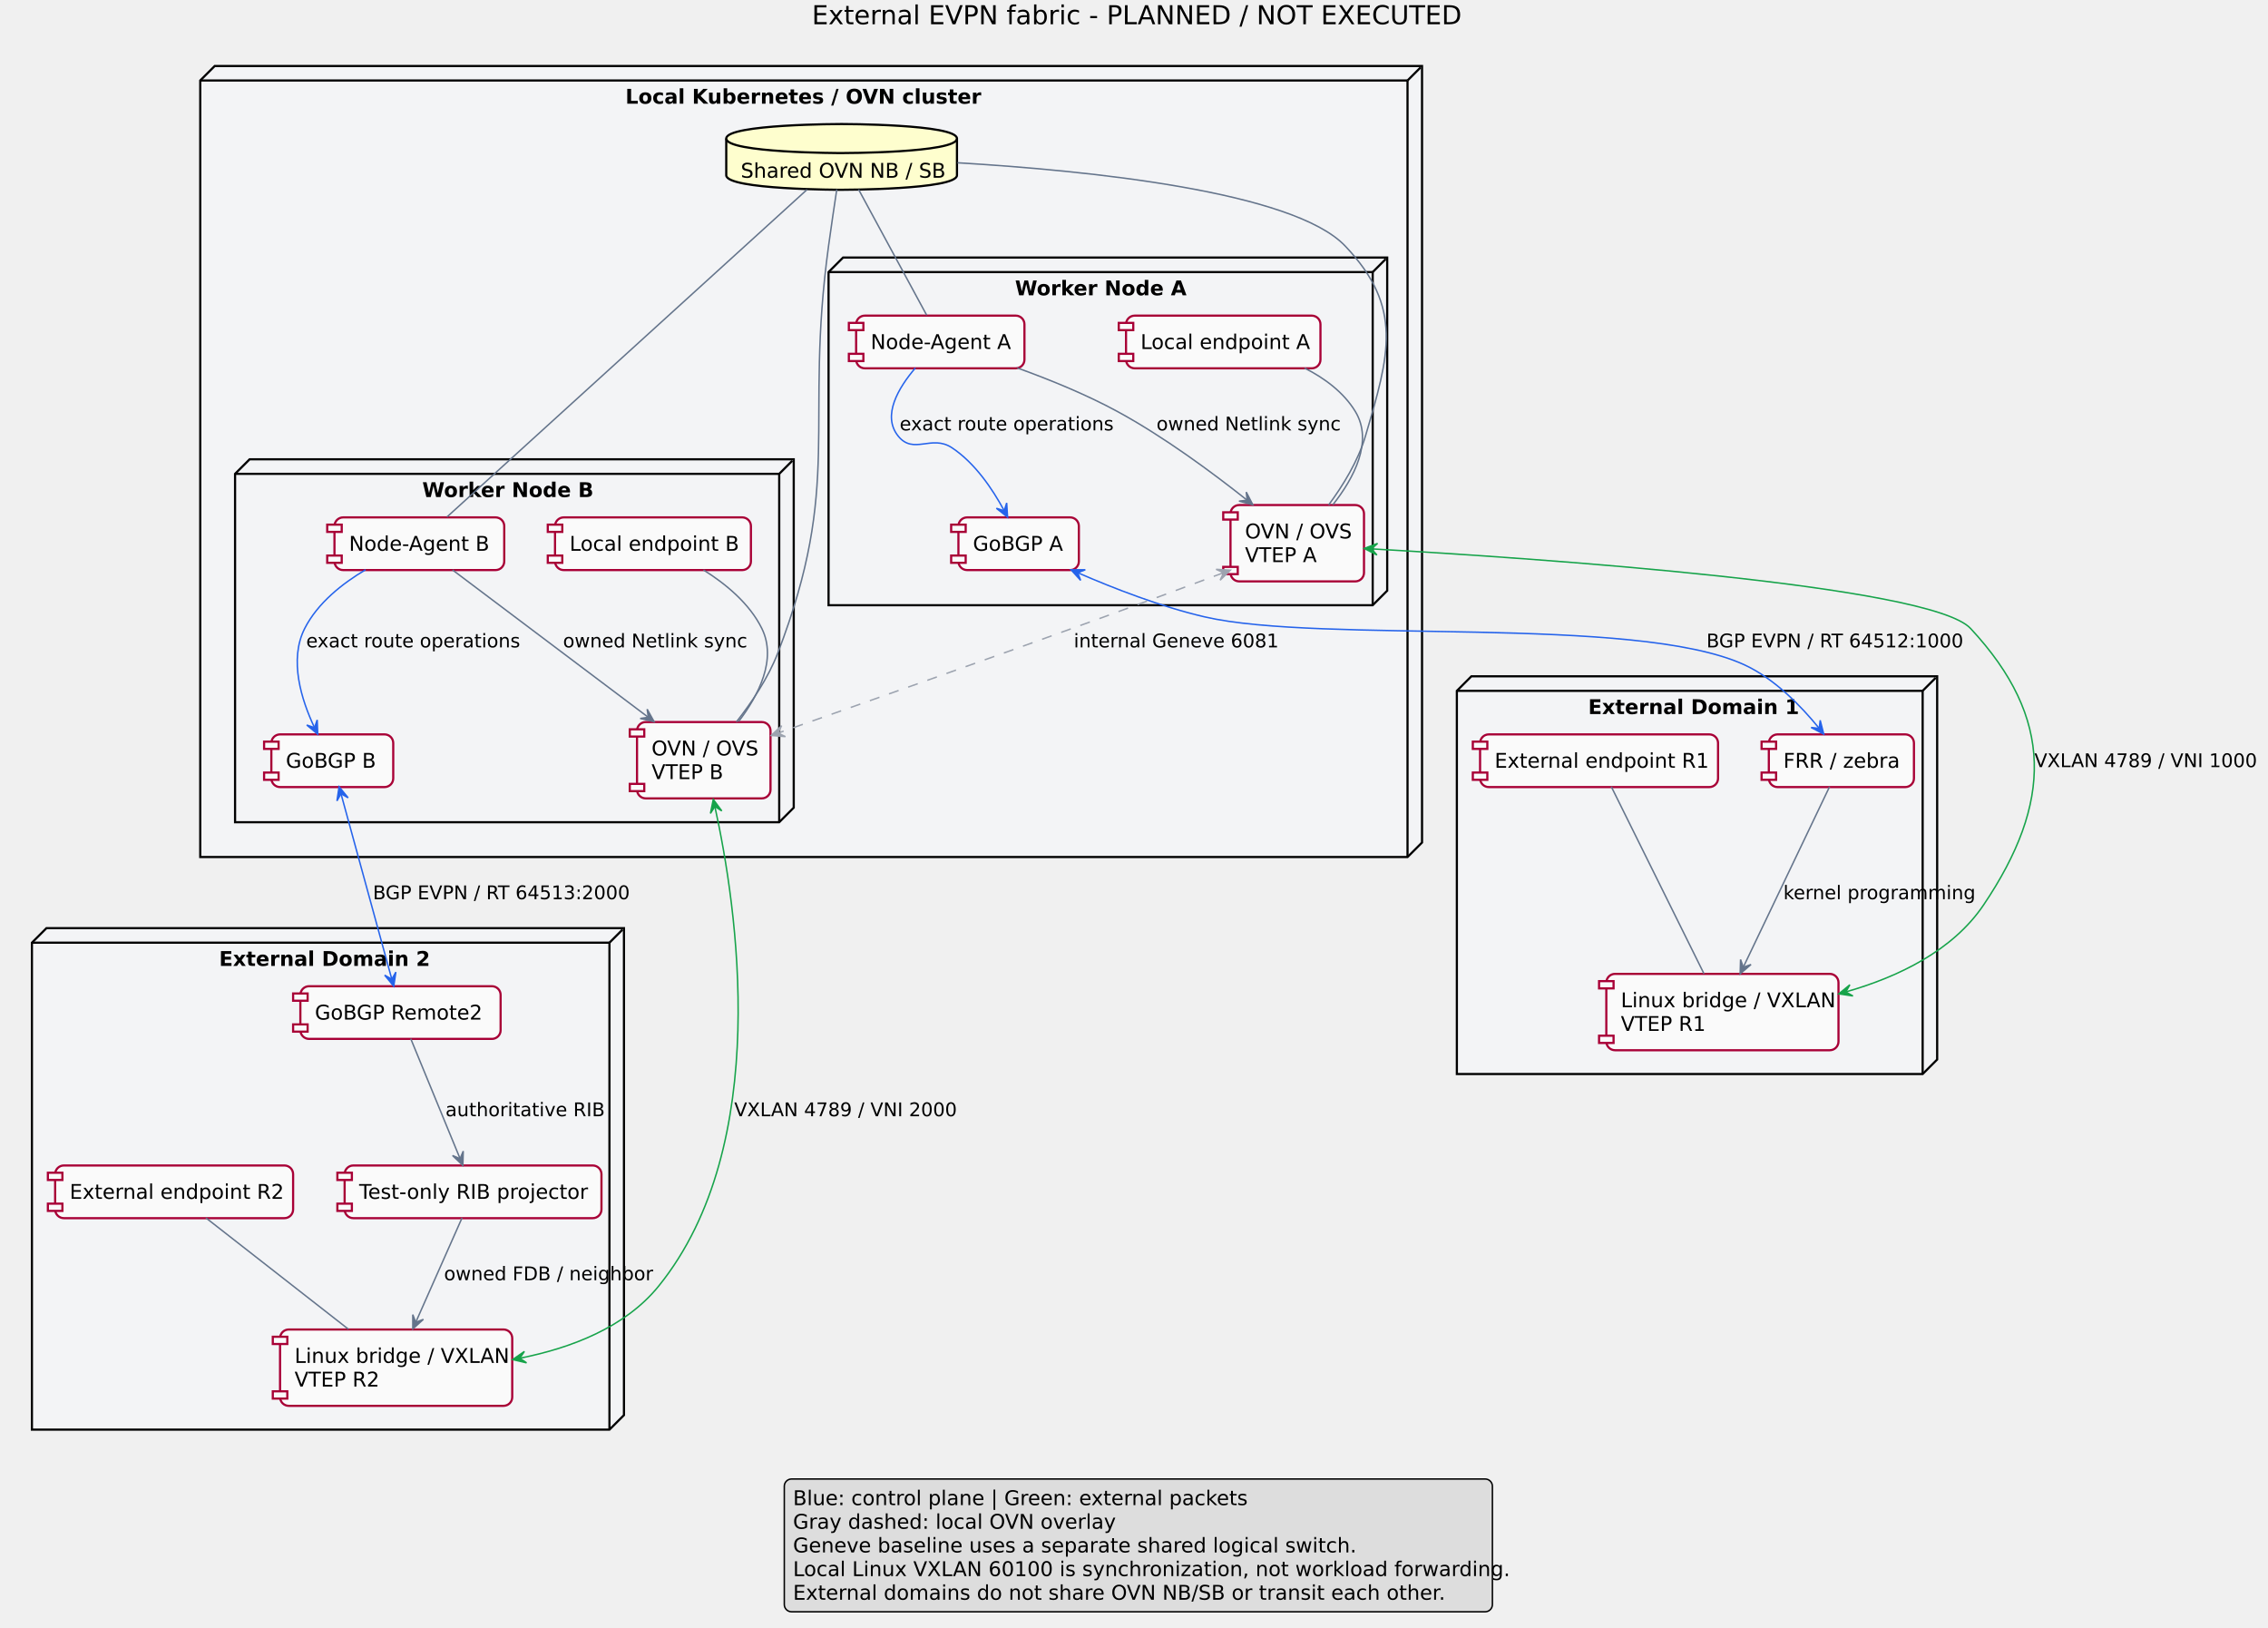
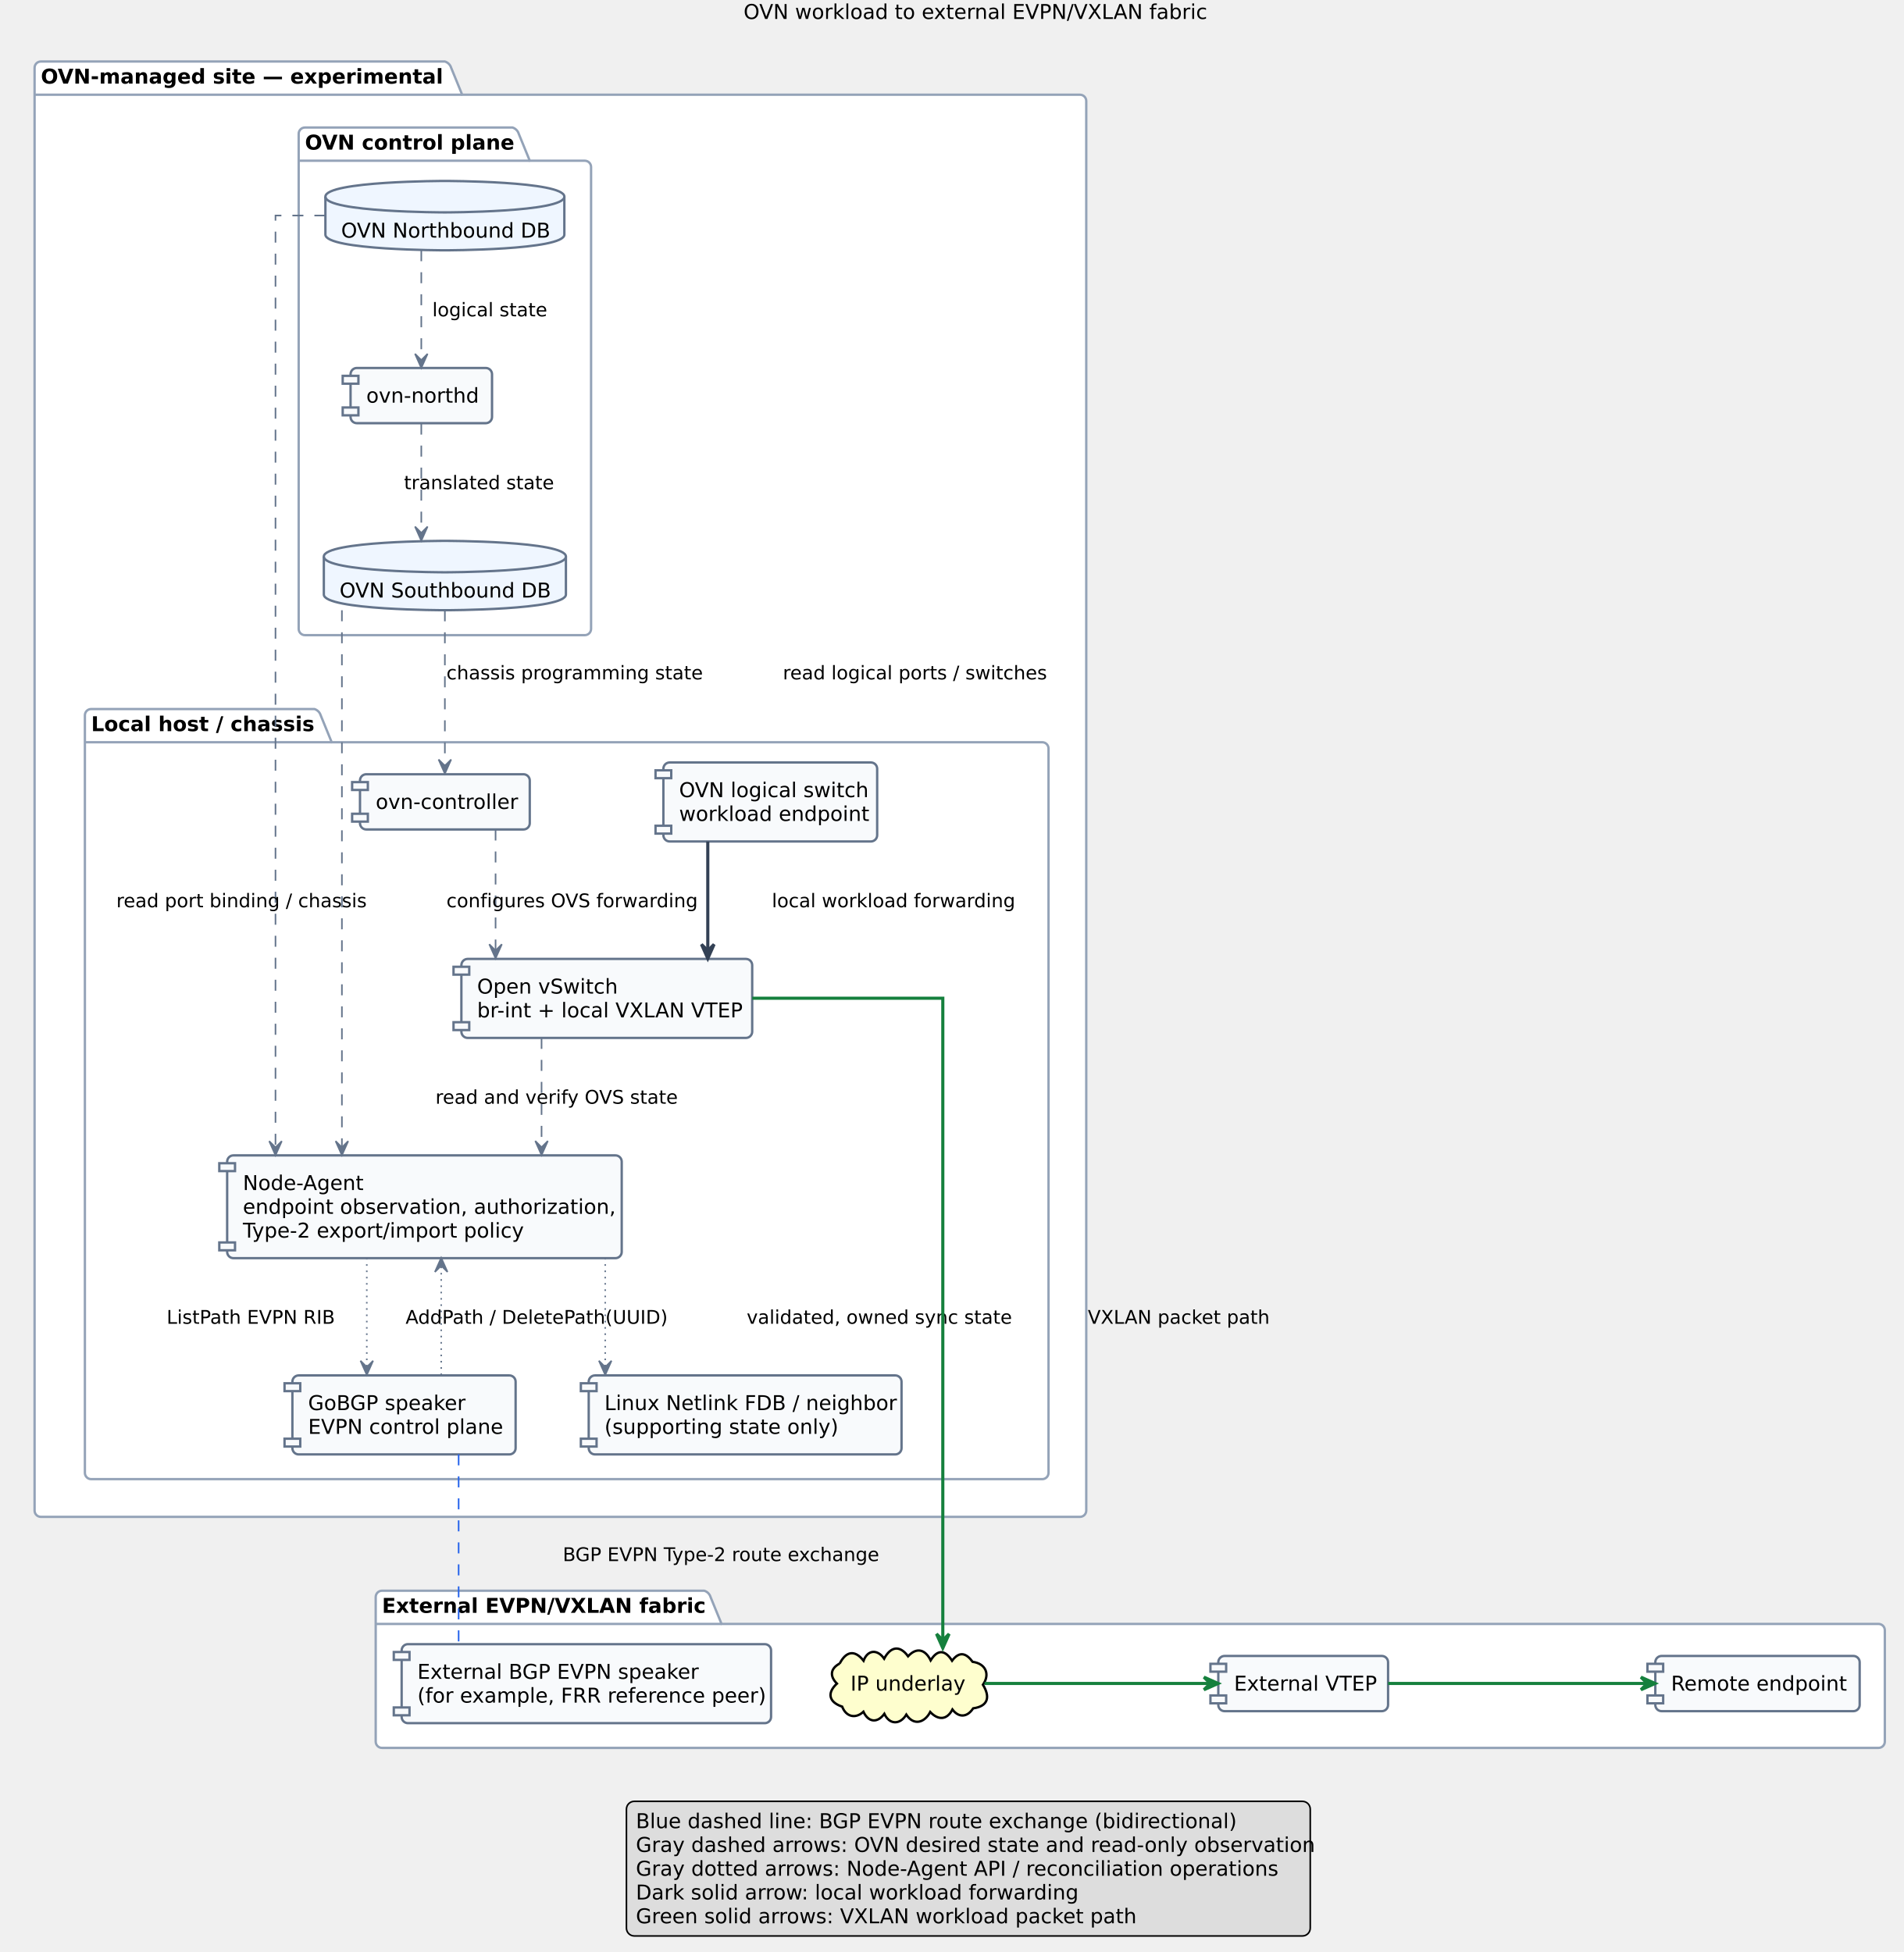
- <svg xmlns="http://www.w3.org/2000/svg" contentScriptType="application/ecmascript" contentStyleType="text/css" height="1121px" preserveAspectRatio="none" style="width:1563px;height:1121px;background:#FCFCFD;" version="1.1" viewBox="0 0 1563 1121" width="1563px" zoomAndPan="magnify">
+ <svg xmlns="http://www.w3.org/2000/svg" contentScriptType="application/ecmascript" contentStyleType="text/css" height="1242px" preserveAspectRatio="none" style="width:1211px;height:1242px;background:#FCFCFD;" version="1.1" viewBox="0 0 1211 1242" width="1211px" zoomAndPan="magnify">
  <defs />
  <g>
-     <text fill="#000000" font-family="DejaVu Sans" font-size="18" lengthAdjust="spacingAndGlyphs" textLength="451" x="559.5" y="16.708">External EVPN fabric - PLANNED / NOT EXECUTED</text>
-     <polygon fill="#F3F4F6" points="138,55.453,148,45.453,980,45.453,980,580.453,970,590.453,138,590.453,138,55.453" style="stroke: #000000; stroke-width: 1.5;" />
-     <line style="stroke: #000000; stroke-width: 1.5;" x1="970" x2="979" y1="55.453" y2="46.453" />
-     <line style="stroke: #000000; stroke-width: 1.5;" x1="138" x2="970" y1="55.453" y2="55.453" />
-     <line style="stroke: #000000; stroke-width: 1.5;" x1="970" x2="970" y1="55.453" y2="590.453" />
-     <text fill="#000000" font-family="DejaVu Sans" font-size="14" font-weight="bold" lengthAdjust="spacingAndGlyphs" textLength="248" x="431" y="71.448">Local Kubernetes / OVN cluster</text>
-     <polygon fill="#F3F4F6" points="571,187.453,581,177.453,956,177.453,956,406.953,946,416.953,571,416.953,571,187.453" style="stroke: #000000; stroke-width: 1.5;" />
-     <line style="stroke: #000000; stroke-width: 1.5;" x1="946" x2="955" y1="187.453" y2="178.453" />
-     <line style="stroke: #000000; stroke-width: 1.5;" x1="571" x2="946" y1="187.453" y2="187.453" />
-     <line style="stroke: #000000; stroke-width: 1.5;" x1="946" x2="946" y1="187.453" y2="416.953" />
-     <text fill="#000000" font-family="DejaVu Sans" font-size="14" font-weight="bold" lengthAdjust="spacingAndGlyphs" textLength="120" x="699.5" y="203.448">Worker Node A</text>
-     <polygon fill="#F3F4F6" points="162,326.453,172,316.453,547,316.453,547,556.453,537,566.453,162,566.453,162,326.453" style="stroke: #000000; stroke-width: 1.5;" />
-     <line style="stroke: #000000; stroke-width: 1.5;" x1="537" x2="546" y1="326.453" y2="317.453" />
-     <line style="stroke: #000000; stroke-width: 1.5;" x1="162" x2="537" y1="326.453" y2="326.453" />
-     <line style="stroke: #000000; stroke-width: 1.5;" x1="537" x2="537" y1="326.453" y2="566.453" />
-     <text fill="#000000" font-family="DejaVu Sans" font-size="14" font-weight="bold" lengthAdjust="spacingAndGlyphs" textLength="119" x="291" y="342.448">Worker Node B</text>
-     <polygon fill="#F3F4F6" points="1004,475.953,1014,465.953,1335,465.953,1335,729.953,1325,739.953,1004,739.953,1004,475.953" style="stroke: #000000; stroke-width: 1.5;" />
-     <line style="stroke: #000000; stroke-width: 1.5;" x1="1325" x2="1334" y1="475.953" y2="466.953" />
-     <line style="stroke: #000000; stroke-width: 1.5;" x1="1004" x2="1325" y1="475.953" y2="475.953" />
-     <line style="stroke: #000000; stroke-width: 1.5;" x1="1325" x2="1325" y1="475.953" y2="739.953" />
-     <text fill="#000000" font-family="DejaVu Sans" font-size="14" font-weight="bold" lengthAdjust="spacingAndGlyphs" textLength="142" x="1094.5" y="491.948">External Domain 1</text>
-     <polygon fill="#F3F4F6" points="22,649.453,32,639.453,430,639.453,430,974.953,420,984.953,22,984.953,22,649.453" style="stroke: #000000; stroke-width: 1.5;" />
-     <line style="stroke: #000000; stroke-width: 1.5;" x1="420" x2="429" y1="649.453" y2="640.453" />
-     <line style="stroke: #000000; stroke-width: 1.5;" x1="22" x2="420" y1="649.453" y2="649.453" />
-     <line style="stroke: #000000; stroke-width: 1.5;" x1="420" x2="420" y1="649.453" y2="984.953" />
-     <text fill="#000000" font-family="DejaVu Sans" font-size="14" font-weight="bold" lengthAdjust="spacingAndGlyphs" textLength="142" x="151" y="665.448">External Domain 2</text>
-     <path d="M500.5,95.453 C500.5,85.453 580,85.453 580,85.453 C580,85.453 659.5,85.453 659.5,95.453 L659.5,120.75 C659.5,130.75 580,130.75 580,130.75 C580,130.75 500.5,130.75 500.5,120.75 L500.5,95.453 " fill="#FEFECE" style="stroke: #000000; stroke-width: 1.5;" />
-     <path d="M500.5,95.453 C500.5,105.453 580,105.453 580,105.453 C580,105.453 659.5,105.453 659.5,95.453 " fill="none" style="stroke: #000000; stroke-width: 1.5;" />
-     <text fill="#000000" font-family="DejaVu Sans" font-size="14" lengthAdjust="spacingAndGlyphs" textLength="139" x="510.5" y="122.448">Shared OVN NB / SB</text>
-     <rect fill="#FAFAFA" height="36.297" rx="6" ry="6" style="stroke: #A80036; stroke-width: 1.5;" width="116" x="590" y="217.453" />
-     <rect fill="#FAFAFA" height="5" style="stroke: #A80036; stroke-width: 1.5;" width="10" x="585" y="222.453" />
-     <rect fill="#FAFAFA" height="5" style="stroke: #A80036; stroke-width: 1.5;" width="10" x="585" y="243.75" />
-     <text fill="#000000" font-family="DejaVu Sans" font-size="14" lengthAdjust="spacingAndGlyphs" textLength="96" x="600" y="240.448">Node-Agent A</text>
-     <rect fill="#FAFAFA" height="36.297" rx="6" ry="6" style="stroke: #A80036; stroke-width: 1.5;" width="83" x="660.5" y="356.453" />
-     <rect fill="#FAFAFA" height="5" style="stroke: #A80036; stroke-width: 1.5;" width="10" x="655.5" y="361.453" />
-     <rect fill="#FAFAFA" height="5" style="stroke: #A80036; stroke-width: 1.5;" width="10" x="655.5" y="382.75" />
-     <text fill="#000000" font-family="DejaVu Sans" font-size="14" lengthAdjust="spacingAndGlyphs" textLength="63" x="670.5" y="379.448">GoBGP A</text>
-     <rect fill="#FAFAFA" height="52.594" rx="6" ry="6" style="stroke: #A80036; stroke-width: 1.5;" width="92" x="848" y="347.953" />
-     <rect fill="#FAFAFA" height="5" style="stroke: #A80036; stroke-width: 1.5;" width="10" x="843" y="352.953" />
-     <rect fill="#FAFAFA" height="5" style="stroke: #A80036; stroke-width: 1.5;" width="10" x="843" y="390.547" />
-     <text fill="#000000" font-family="DejaVu Sans" font-size="14" lengthAdjust="spacingAndGlyphs" textLength="72" x="858" y="370.948">OVN / OVS</text>
-     <text fill="#000000" font-family="DejaVu Sans" font-size="14" lengthAdjust="spacingAndGlyphs" textLength="49" x="858" y="387.245">VTEP A</text>
-     <rect fill="#FAFAFA" height="36.297" rx="6" ry="6" style="stroke: #A80036; stroke-width: 1.5;" width="134" x="776" y="217.453" />
-     <rect fill="#FAFAFA" height="5" style="stroke: #A80036; stroke-width: 1.5;" width="10" x="771" y="222.453" />
-     <rect fill="#FAFAFA" height="5" style="stroke: #A80036; stroke-width: 1.5;" width="10" x="771" y="243.75" />
-     <text fill="#000000" font-family="DejaVu Sans" font-size="14" lengthAdjust="spacingAndGlyphs" textLength="114" x="786" y="240.448">Local endpoint A</text>
-     <rect fill="#FAFAFA" height="36.297" rx="6" ry="6" style="stroke: #A80036; stroke-width: 1.5;" width="117" x="230.5" y="356.453" />
-     <rect fill="#FAFAFA" height="5" style="stroke: #A80036; stroke-width: 1.5;" width="10" x="225.5" y="361.453" />
-     <rect fill="#FAFAFA" height="5" style="stroke: #A80036; stroke-width: 1.5;" width="10" x="225.5" y="382.75" />
-     <text fill="#000000" font-family="DejaVu Sans" font-size="14" lengthAdjust="spacingAndGlyphs" textLength="97" x="240.5" y="379.448">Node-Agent B</text>
-     <rect fill="#FAFAFA" height="36.297" rx="6" ry="6" style="stroke: #A80036; stroke-width: 1.5;" width="84" x="187" y="505.953" />
-     <rect fill="#FAFAFA" height="5" style="stroke: #A80036; stroke-width: 1.5;" width="10" x="182" y="510.953" />
-     <rect fill="#FAFAFA" height="5" style="stroke: #A80036; stroke-width: 1.5;" width="10" x="182" y="532.25" />
-     <text fill="#000000" font-family="DejaVu Sans" font-size="14" lengthAdjust="spacingAndGlyphs" textLength="64" x="197" y="528.948">GoBGP B</text>
-     <rect fill="#FAFAFA" height="52.594" rx="6" ry="6" style="stroke: #A80036; stroke-width: 1.5;" width="92" x="439" y="497.453" />
-     <rect fill="#FAFAFA" height="5" style="stroke: #A80036; stroke-width: 1.5;" width="10" x="434" y="502.453" />
-     <rect fill="#FAFAFA" height="5" style="stroke: #A80036; stroke-width: 1.5;" width="10" x="434" y="540.047" />
-     <text fill="#000000" font-family="DejaVu Sans" font-size="14" lengthAdjust="spacingAndGlyphs" textLength="72" x="449" y="520.448">OVN / OVS</text>
-     <text fill="#000000" font-family="DejaVu Sans" font-size="14" lengthAdjust="spacingAndGlyphs" textLength="50" x="449" y="536.745">VTEP B</text>
-     <rect fill="#FAFAFA" height="36.297" rx="6" ry="6" style="stroke: #A80036; stroke-width: 1.5;" width="135" x="382.5" y="356.453" />
-     <rect fill="#FAFAFA" height="5" style="stroke: #A80036; stroke-width: 1.5;" width="10" x="377.5" y="361.453" />
-     <rect fill="#FAFAFA" height="5" style="stroke: #A80036; stroke-width: 1.5;" width="10" x="377.5" y="382.75" />
-     <text fill="#000000" font-family="DejaVu Sans" font-size="14" lengthAdjust="spacingAndGlyphs" textLength="115" x="392.5" y="379.448">Local endpoint B</text>
-     <rect fill="#FAFAFA" height="36.297" rx="6" ry="6" style="stroke: #A80036; stroke-width: 1.5;" width="100" x="1219" y="505.953" />
-     <rect fill="#FAFAFA" height="5" style="stroke: #A80036; stroke-width: 1.5;" width="10" x="1214" y="510.953" />
-     <rect fill="#FAFAFA" height="5" style="stroke: #A80036; stroke-width: 1.5;" width="10" x="1214" y="532.25" />
-     <text fill="#000000" font-family="DejaVu Sans" font-size="14" lengthAdjust="spacingAndGlyphs" textLength="80" x="1229" y="528.948">FRR / zebra</text>
-     <rect fill="#FAFAFA" height="52.594" rx="6" ry="6" style="stroke: #A80036; stroke-width: 1.5;" width="160" x="1107" y="670.953" />
-     <rect fill="#FAFAFA" height="5" style="stroke: #A80036; stroke-width: 1.5;" width="10" x="1102" y="675.953" />
-     <rect fill="#FAFAFA" height="5" style="stroke: #A80036; stroke-width: 1.5;" width="10" x="1102" y="713.547" />
-     <text fill="#000000" font-family="DejaVu Sans" font-size="14" lengthAdjust="spacingAndGlyphs" textLength="140" x="1117" y="693.948">Linux bridge / VXLAN</text>
-     <text fill="#000000" font-family="DejaVu Sans" font-size="14" lengthAdjust="spacingAndGlyphs" textLength="59" x="1117" y="710.245">VTEP R1</text>
-     <rect fill="#FAFAFA" height="36.297" rx="6" ry="6" style="stroke: #A80036; stroke-width: 1.5;" width="164" x="1020" y="505.953" />
-     <rect fill="#FAFAFA" height="5" style="stroke: #A80036; stroke-width: 1.5;" width="10" x="1015" y="510.953" />
-     <rect fill="#FAFAFA" height="5" style="stroke: #A80036; stroke-width: 1.5;" width="10" x="1015" y="532.25" />
-     <text fill="#000000" font-family="DejaVu Sans" font-size="14" lengthAdjust="spacingAndGlyphs" textLength="144" x="1030" y="528.948">External endpoint R1</text>
-     <rect fill="#FAFAFA" height="36.297" rx="6" ry="6" style="stroke: #A80036; stroke-width: 1.5;" width="138" x="207" y="679.453" />
-     <rect fill="#FAFAFA" height="5" style="stroke: #A80036; stroke-width: 1.5;" width="10" x="202" y="684.453" />
-     <rect fill="#FAFAFA" height="5" style="stroke: #A80036; stroke-width: 1.5;" width="10" x="202" y="705.75" />
-     <text fill="#000000" font-family="DejaVu Sans" font-size="14" lengthAdjust="spacingAndGlyphs" textLength="118" x="217" y="702.448">GoBGP Remote2</text>
-     <rect fill="#FAFAFA" height="36.297" rx="6" ry="6" style="stroke: #A80036; stroke-width: 1.5;" width="177" x="237.5" y="802.953" />
-     <rect fill="#FAFAFA" height="5" style="stroke: #A80036; stroke-width: 1.5;" width="10" x="232.5" y="807.953" />
-     <rect fill="#FAFAFA" height="5" style="stroke: #A80036; stroke-width: 1.5;" width="10" x="232.5" y="829.25" />
-     <text fill="#000000" font-family="DejaVu Sans" font-size="14" lengthAdjust="spacingAndGlyphs" textLength="157" x="247.5" y="825.948">Test-only RIB projector</text>
-     <rect fill="#FAFAFA" height="52.594" rx="6" ry="6" style="stroke: #A80036; stroke-width: 1.5;" width="160" x="193" y="915.953" />
-     <rect fill="#FAFAFA" height="5" style="stroke: #A80036; stroke-width: 1.5;" width="10" x="188" y="920.953" />
-     <rect fill="#FAFAFA" height="5" style="stroke: #A80036; stroke-width: 1.5;" width="10" x="188" y="958.547" />
-     <text fill="#000000" font-family="DejaVu Sans" font-size="14" lengthAdjust="spacingAndGlyphs" textLength="140" x="203" y="938.948">Linux bridge / VXLAN</text>
-     <text fill="#000000" font-family="DejaVu Sans" font-size="14" lengthAdjust="spacingAndGlyphs" textLength="59" x="203" y="955.245">VTEP R2</text>
-     <rect fill="#FAFAFA" height="36.297" rx="6" ry="6" style="stroke: #A80036; stroke-width: 1.5;" width="164" x="38" y="802.953" />
-     <rect fill="#FAFAFA" height="5" style="stroke: #A80036; stroke-width: 1.5;" width="10" x="33" y="807.953" />
-     <rect fill="#FAFAFA" height="5" style="stroke: #A80036; stroke-width: 1.5;" width="10" x="33" y="829.25" />
-     <text fill="#000000" font-family="DejaVu Sans" font-size="14" lengthAdjust="spacingAndGlyphs" textLength="144" x="48" y="825.948">External endpoint R2</text>
-     <path d="M591.69,130.523 C604.98,155.053 626.41,194.613 638.65,217.193 " fill="none" id="DB-AA" style="stroke: #64748B; stroke-width: 1.0;" />
-     <path d="M556.19,130.603 C499.85,181.803 359.3,309.553 308.07,356.123 " fill="none" id="DB-AB" style="stroke: #64748B; stroke-width: 1.0;" />
-     <path d="M659.85,112.143 C750.75,117.553 891.29,131.893 927,169.453 C967.35,211.883 957.52,244.273 941,300.453 C935.94,317.663 925.43,334.643 915.63,347.893 " fill="none" id="DB-OA" style="stroke: #64748B; stroke-width: 1.0;" />
-     <path d="M576.67,130.493 C574.92,142.043 572.77,156.513 571,169.453 C553.98,293.923 581.08,332.683 536,449.953 C529.4,467.123 517.91,484.103 507.51,497.363 " fill="none" id="DB-OB" style="stroke: #64748B; stroke-width: 1.0;" />
-     <path d="M630.82,253.513 C619.13,267.203 607.66,286.403 619,300.453 C629.57,313.543 641.96,299.173 656,308.453 C671.96,319.003 684.1,337.133 691.9,351.573 " fill="none" id="AA-&gt;GA" style="stroke: #2563EB; stroke-width: 1.0;" />
-     <polygon fill="#2563EB" points="694.37,356.313,693.76,346.483,692.06,351.879,686.665,350.179,694.37,356.313" style="stroke: #2563EB; stroke-width: 1.0;" />
-     <text fill="#000000" font-family="DejaVu Sans" font-size="13" lengthAdjust="spacingAndGlyphs" textLength="145" x="620" y="296.52">exact route operations</text>
-     <path d="M251.97,392.503 C235.98,401.963 218.93,415.413 210,432.953 C198.98,454.603 207.76,482.293 216.71,501.213 " fill="none" id="AB-&gt;GB" style="stroke: #2563EB; stroke-width: 1.0;" />
-     <polygon fill="#2563EB" points="218.97,505.823,218.598,495.981,216.768,501.334,211.416,499.504,218.97,505.823" style="stroke: #2563EB; stroke-width: 1.0;" />
-     <text fill="#000000" font-family="DejaVu Sans" font-size="13" lengthAdjust="spacingAndGlyphs" textLength="145" x="211" y="446.02">exact route operations</text>
-     <path d="M700.98,253.463 C722.92,261.363 748.26,271.643 770,283.453 C802.04,300.863 835.32,325.433 859.32,344.503 " fill="none" id="AA-&gt;OA" style="stroke: #64748B; stroke-width: 1.0;" />
-     <polygon fill="#64748B" points="863.39,347.753,858.857,339.009,859.484,344.631,853.862,345.259,863.39,347.753" style="stroke: #64748B; stroke-width: 1.0;" />
-     <text fill="#000000" font-family="DejaVu Sans" font-size="13" lengthAdjust="spacingAndGlyphs" textLength="122" x="797" y="296.52">owned Netlink sync</text>
-     <path d="M311.87,392.663 C344.9,417.523 406.38,463.793 446.49,493.973 " fill="none" id="AB-&gt;OB" style="stroke: #64748B; stroke-width: 1.0;" />
-     <polygon fill="#64748B" points="450.78,497.203,445.995,488.595,446.785,494.196,441.184,494.987,450.78,497.203" style="stroke: #64748B; stroke-width: 1.0;" />
-     <text fill="#000000" font-family="DejaVu Sans" font-size="13" lengthAdjust="spacingAndGlyphs" textLength="122" x="388" y="446.02">owned Netlink sync</text>
-     <path d="M742.93,394.673 C767.61,405.393 799.98,417.963 830,424.953 C910.83,443.773 1126.54,423.403 1202,457.953 C1223.01,467.573 1241.4,486.643 1253.57,501.653 " fill="none" id="GA-F" style="stroke: #2563EB; stroke-width: 1.0;" />
-     <polygon fill="#2563EB" points="1256.84,505.763,1254.388,496.224,1253.736,501.844,1248.117,501.191,1256.84,505.763" style="stroke: #2563EB; stroke-width: 1.0;" />
-     <polygon fill="#2563EB" points="738.1,392.553,744.723,399.842,742.676,394.569,747.949,392.522,738.1,392.553" style="stroke: #2563EB; stroke-width: 1.0;" />
-     <text fill="#000000" font-family="DejaVu Sans" font-size="13" lengthAdjust="spacingAndGlyphs" textLength="173" x="1176" y="446.02">BGP EVPN / RT 64512:1000</text>
-     <path d="M235.01,546.893 C244.02,579.773 260.94,641.483 269.96,674.423 " fill="none" id="GB-G2" style="stroke: #2563EB; stroke-width: 1.0;" />
-     <polygon fill="#2563EB" points="271.34,679.453,272.809,669.714,270.014,674.632,265.096,671.837,271.34,679.453" style="stroke: #2563EB; stroke-width: 1.0;" />
-     <polygon fill="#2563EB" points="233.68,542.023,232.211,551.762,235.006,546.844,239.924,549.639,233.68,542.023" style="stroke: #2563EB; stroke-width: 1.0;" />
-     <text fill="#000000" font-family="DejaVu Sans" font-size="13" lengthAdjust="spacingAndGlyphs" textLength="173" x="257" y="619.52">BGP EVPN / RT 64513:2000</text>
-     <path d="M1260.84,542.023 C1247,570.973 1218.75,630.053 1201.48,666.163 " fill="none" id="F-&gt;D1" style="stroke: #64748B; stroke-width: 1.0;" />
-     <polygon fill="#64748B" points="1199.23,670.883,1206.727,664.496,1201.391,666.374,1199.513,661.038,1199.23,670.883" style="stroke: #64748B; stroke-width: 1.0;" />
-     <text fill="#000000" font-family="DejaVu Sans" font-size="13" lengthAdjust="spacingAndGlyphs" textLength="130" x="1229" y="619.52">kernel programming</text>
-     <path d="M283.06,715.603 C291.95,737.223 307.26,774.413 316.99,798.063 " fill="none" id="G2-&gt;P2" style="stroke: #64748B; stroke-width: 1.0;" />
-     <polygon fill="#64748B" points="318.98,802.893,319.252,793.048,317.076,798.27,311.854,796.094,318.98,802.893" style="stroke: #64748B; stroke-width: 1.0;" />
-     <text fill="#000000" font-family="DejaVu Sans" font-size="13" lengthAdjust="spacingAndGlyphs" textLength="105" x="307" y="769.02">authoritative RIB</text>
-     <path d="M318.41,839.073 C310.12,857.753 296.7,888.023 286.59,910.823 " fill="none" id="P2-&gt;D2" style="stroke: #64748B; stroke-width: 1.0;" />
-     <polygon fill="#64748B" points="284.48,915.563,291.787,908.959,286.508,910.993,284.474,905.714,284.48,915.563" style="stroke: #64748B; stroke-width: 1.0;" />
-     <text fill="#000000" font-family="DejaVu Sans" font-size="13" lengthAdjust="spacingAndGlyphs" textLength="139" x="306" y="882.02">owned FDB / neighbor</text>
-     <path d="M899.09,253.583 C912.87,260.583 925.95,270.243 934,283.453 C946.54,304.043 933.13,329.253 918.56,347.753 " fill="none" id="EA-OA" style="stroke: #64748B; stroke-width: 1.0;" />
-     <path d="M484.81,392.673 C500.11,402.253 516.51,415.743 525,432.953 C535.52,454.263 522.82,478.973 509.02,497.093 " fill="none" id="EB-OB" style="stroke: #64748B; stroke-width: 1.0;" />
-     <path d="M1110.46,542.023 C1125.45,572.273 1156.75,635.413 1174.32,670.883 " fill="none" id="E1-D1" style="stroke: #64748B; stroke-width: 1.0;" />
-     <path d="M141.92,839.073 C167.62,859.143 210.46,892.603 240.14,915.783 " fill="none" id="E2-D2" style="stroke: #64748B; stroke-width: 1.0;" />
-     <path d="M945.18,378.143 C1059.98,384.673 1330.21,403.093 1358,432.953 C1415.76,494.993 1414.35,553.153 1367,623.453 C1345.63,655.173 1307.87,673.123 1272.43,683.263 " fill="none" id="OA-D1" style="stroke: #16A34A; stroke-width: 1.0;" />
-     <polygon fill="#16A34A" points="1267.22,684.703,1276.959,686.172,1272.041,683.377,1274.836,678.459,1267.22,684.703" style="stroke: #16A34A; stroke-width: 1.0;" />
-     <polygon fill="#16A34A" points="940.16,377.853,948.916,382.361,945.152,378.139,949.374,374.375,940.16,377.853" style="stroke: #16A34A; stroke-width: 1.0;" />
-     <text fill="#000000" font-family="DejaVu Sans" font-size="13" lengthAdjust="spacingAndGlyphs" textLength="149" x="1402" y="528.52">VXLAN 4789 / VNI 1000</text>
-     <path d="M492.7,555.873 C507.68,623.943 532.78,788.423 454,885.953 C430.87,914.583 393.34,928.793 358.43,935.703 " fill="none" id="OB-D2" style="stroke: #16A34A; stroke-width: 1.0;" />
-     <polygon fill="#16A34A" points="353.3,936.673,362.887,938.928,358.213,935.742,361.398,931.067,353.3,936.673" style="stroke: #16A34A; stroke-width: 1.0;" />
-     <polygon fill="#16A34A" points="491.56,550.753,489.608,560.407,492.645,555.634,497.417,558.671,491.56,550.753" style="stroke: #16A34A; stroke-width: 1.0;" />
-     <text fill="#000000" font-family="DejaVu Sans" font-size="13" lengthAdjust="spacingAndGlyphs" textLength="149" x="506" y="769.02">VXLAN 4789 / VNI 2000</text>
-     <path d="M843.03,394.633 C818.3,403.883 788.13,415.083 761,424.953 C682.84,453.373 591.89,485.483 536.4,504.963 " fill="none" id="OA-OB" style="stroke: #9CA3AF; stroke-width: 1.0; stroke-dasharray: 7.0,7.0;" />
-     <polygon fill="#9CA3AF" points="531.47,506.693,541.286,507.491,536.189,505.039,538.641,499.942,531.47,506.693" style="stroke: #9CA3AF; stroke-width: 1.0;" />
-     <polygon fill="#9CA3AF" points="847.9,392.803,838.068,392.228,843.22,394.563,840.885,399.716,847.9,392.803" style="stroke: #9CA3AF; stroke-width: 1.0;" />
-     <text fill="#000000" font-family="DejaVu Sans" font-size="13" lengthAdjust="spacingAndGlyphs" textLength="137" x="740" y="446.02">internal Geneve 6081</text>
-     <rect fill="#DDDDDD" height="91.484" rx="5" ry="5" style="stroke: #000000; stroke-width: 1.0;" width="488" x="540.5" y="1018.953" />
-     <text fill="#000000" font-family="DejaVu Sans" font-size="14" lengthAdjust="spacingAndGlyphs" textLength="309" x="546.5" y="1036.948">Blue: control plane | Green: external packets</text>
-     <text fill="#000000" font-family="DejaVu Sans" font-size="14" lengthAdjust="spacingAndGlyphs" textLength="213" x="546.5" y="1053.245">Gray dashed: local OVN overlay</text>
-     <text fill="#000000" font-family="DejaVu Sans" font-size="14" lengthAdjust="spacingAndGlyphs" textLength="382" x="546.5" y="1069.542">Geneve baseline uses a separate shared logical switch.</text>
-     <text fill="#000000" font-family="DejaVu Sans" font-size="14" lengthAdjust="spacingAndGlyphs" textLength="476" x="546.5" y="1085.839">Local Linux VXLAN 60100 is synchronization, not workload forwarding.</text>
-     <text fill="#000000" font-family="DejaVu Sans" font-size="14" lengthAdjust="spacingAndGlyphs" textLength="440" x="546.5" y="1102.136">External domains do not share OVN NB/SB or transit each other.</text>
+     <text fill="#000000" font-family="DejaVu Sans" font-size="13" lengthAdjust="spacingAndGlyphs" textLength="287" x="473" y="12.067">OVN workload to external EVPN/VXLAN fabric</text>
+     <path d="M26,39.133 L283,39.133 A6,6 0 0 1 287,43.133 L294,60.266 L687,60.266 A4,4 0 0 1 691,64.266 L691,961.133 A4,4 0 0 1 687,965.133 L26,965.133 A4,4 0 0 1 22,961.133 L22,43.133 A4,4 0 0 1 26,39.133 " fill="#FFFFFF" style="stroke: #94A3B8; stroke-width: 1.5;" />
+     <line style="stroke: #94A3B8; stroke-width: 1.5;" x1="22" x2="294" y1="60.266" y2="60.266" />
+     <text fill="#000000" font-family="DejaVu Sans" font-size="13" font-weight="bold" lengthAdjust="spacingAndGlyphs" textLength="259" x="26" y="53.2">OVN-managed site — experimental</text>
+     <path d="M194,81.133 L326,81.133 A6,6 0 0 1 330,85.133 L337,102.266 L372,102.266 A4,4 0 0 1 376,106.266 L376,400.133 A4,4 0 0 1 372,404.133 L194,404.133 A4,4 0 0 1 190,400.133 L190,85.133 A4,4 0 0 1 194,81.133 " fill="#FFFFFF" style="stroke: #94A3B8; stroke-width: 1.5;" />
+     <line style="stroke: #94A3B8; stroke-width: 1.5;" x1="190" x2="337" y1="102.266" y2="102.266" />
+     <text fill="#000000" font-family="DejaVu Sans" font-size="13" font-weight="bold" lengthAdjust="spacingAndGlyphs" textLength="134" x="194" y="95.2">OVN control plane</text>
+     <path d="M58,451.133 L200,451.133 A6,6 0 0 1 204,455.133 L211,472.266 L663,472.266 A4,4 0 0 1 667,476.266 L667,937.133 A4,4 0 0 1 663,941.133 L58,941.133 A4,4 0 0 1 54,937.133 L54,455.133 A4,4 0 0 1 58,451.133 " fill="#FFFFFF" style="stroke: #94A3B8; stroke-width: 1.5;" />
+     <line style="stroke: #94A3B8; stroke-width: 1.5;" x1="54" x2="211" y1="472.266" y2="472.266" />
+     <text fill="#000000" font-family="DejaVu Sans" font-size="13" font-weight="bold" lengthAdjust="spacingAndGlyphs" textLength="144" x="58" y="465.2">Local host / chassis</text>
+     <path d="M243,1012.133 L448,1012.133 A6,6 0 0 1 452,1016.133 L459,1033.266 L1195,1033.266 A4,4 0 0 1 1199,1037.266 L1199,1108.133 A4,4 0 0 1 1195,1112.133 L243,1112.133 A4,4 0 0 1 239,1108.133 L239,1016.133 A4,4 0 0 1 243,1012.133 " fill="#FFFFFF" style="stroke: #94A3B8; stroke-width: 1.5;" />
+     <line style="stroke: #94A3B8; stroke-width: 1.5;" x1="239" x2="459" y1="1033.266" y2="1033.266" />
+     <text fill="#000000" font-family="DejaVu Sans" font-size="13" font-weight="bold" lengthAdjust="spacingAndGlyphs" textLength="207" x="243" y="1026.2">External EVPN/VXLAN fabric</text>
+     <path d="M207,125.133 C207,115.133 283,115.133 283,115.133 C283,115.133 359,115.133 359,125.133 L359,149.266 C359,159.266 283,159.266 283,159.266 C283,159.266 207,159.266 207,149.266 L207,125.133 " fill="#EFF6FF" style="stroke: #64748B; stroke-width: 1.5;" />
+     <path d="M207,125.133 C207,135.133 283,135.133 283,135.133 C283,135.133 359,135.133 359,125.133 " fill="none" style="stroke: #64748B; stroke-width: 1.5;" />
+     <text fill="#000000" font-family="DejaVu Sans" font-size="13" lengthAdjust="spacingAndGlyphs" textLength="132" x="217" y="151.2">OVN Northbound DB</text>
+     <rect fill="#F8FAFC" height="35.133" rx="4" ry="4" style="stroke: #64748B; stroke-width: 1.5;" width="90" x="223" y="234.133" />
+     <rect fill="#F8FAFC" height="5" style="stroke: #64748B; stroke-width: 1.5;" width="10" x="218" y="239.133" />
+     <rect fill="#F8FAFC" height="5" style="stroke: #64748B; stroke-width: 1.5;" width="10" x="218" y="259.266" />
+     <text fill="#000000" font-family="DejaVu Sans" font-size="13" lengthAdjust="spacingAndGlyphs" textLength="70" x="233" y="256.2">ovn-northd</text>
+     <path d="M206,354.133 C206,344.133 283,344.133 283,344.133 C283,344.133 360,344.133 360,354.133 L360,378.266 C360,388.266 283,388.266 283,388.266 C283,388.266 206,388.266 206,378.266 L206,354.133 " fill="#EFF6FF" style="stroke: #64748B; stroke-width: 1.5;" />
+     <path d="M206,354.133 C206,364.133 283,364.133 283,364.133 C283,364.133 360,364.133 360,354.133 " fill="none" style="stroke: #64748B; stroke-width: 1.5;" />
+     <text fill="#000000" font-family="DejaVu Sans" font-size="13" lengthAdjust="spacingAndGlyphs" textLength="134" x="216" y="380.2">OVN Southbound DB</text>
+     <rect fill="#F8FAFC" height="65.398" rx="4" ry="4" style="stroke: #64748B; stroke-width: 1.5;" width="251" x="144.5" y="735.133" />
+     <rect fill="#F8FAFC" height="5" style="stroke: #64748B; stroke-width: 1.5;" width="10" x="139.5" y="740.133" />
+     <rect fill="#F8FAFC" height="5" style="stroke: #64748B; stroke-width: 1.5;" width="10" x="139.5" y="790.531" />
+     <text fill="#000000" font-family="DejaVu Sans" font-size="13" lengthAdjust="spacingAndGlyphs" textLength="77" x="154.5" y="757.2">Node-Agent</text>
+     <text fill="#000000" font-family="DejaVu Sans" font-size="13" lengthAdjust="spacingAndGlyphs" textLength="231" x="154.5" y="772.332">endpoint observation, authorization,</text>
+     <text fill="#000000" font-family="DejaVu Sans" font-size="13" lengthAdjust="spacingAndGlyphs" textLength="174" x="154.5" y="787.465">Type-2 export/import policy</text>
+     <rect fill="#F8FAFC" height="50.266" rx="4" ry="4" style="stroke: #64748B; stroke-width: 1.5;" width="142" x="186" y="875.133" />
+     <rect fill="#F8FAFC" height="5" style="stroke: #64748B; stroke-width: 1.5;" width="10" x="181" y="880.133" />
+     <rect fill="#F8FAFC" height="5" style="stroke: #64748B; stroke-width: 1.5;" width="10" x="181" y="915.398" />
+     <text fill="#000000" font-family="DejaVu Sans" font-size="13" lengthAdjust="spacingAndGlyphs" textLength="100" x="196" y="897.2">GoBGP speaker</text>
+     <text fill="#000000" font-family="DejaVu Sans" font-size="13" lengthAdjust="spacingAndGlyphs" textLength="122" x="196" y="912.332">EVPN control plane</text>
+     <rect fill="#F8FAFC" height="50.266" rx="4" ry="4" style="stroke: #64748B; stroke-width: 1.5;" width="136" x="422" y="485.133" />
+     <rect fill="#F8FAFC" height="5" style="stroke: #64748B; stroke-width: 1.5;" width="10" x="417" y="490.133" />
+     <rect fill="#F8FAFC" height="5" style="stroke: #64748B; stroke-width: 1.5;" width="10" x="417" y="525.398" />
+     <text fill="#000000" font-family="DejaVu Sans" font-size="13" lengthAdjust="spacingAndGlyphs" textLength="116" x="432" y="507.2">OVN logical switch</text>
+     <text fill="#000000" font-family="DejaVu Sans" font-size="13" lengthAdjust="spacingAndGlyphs" textLength="116" x="432" y="522.332">workload endpoint</text>
+     <rect fill="#F8FAFC" height="35.133" rx="4" ry="4" style="stroke: #64748B; stroke-width: 1.5;" width="108" x="229" y="492.633" />
+     <rect fill="#F8FAFC" height="5" style="stroke: #64748B; stroke-width: 1.5;" width="10" x="224" y="497.633" />
+     <rect fill="#F8FAFC" height="5" style="stroke: #64748B; stroke-width: 1.5;" width="10" x="224" y="517.766" />
+     <text fill="#000000" font-family="DejaVu Sans" font-size="13" lengthAdjust="spacingAndGlyphs" textLength="88" x="239" y="514.7">ovn-controller</text>
+     <rect fill="#F8FAFC" height="50.266" rx="4" ry="4" style="stroke: #64748B; stroke-width: 1.5;" width="185" x="293.5" y="610.133" />
+     <rect fill="#F8FAFC" height="5" style="stroke: #64748B; stroke-width: 1.5;" width="10" x="288.5" y="615.133" />
+     <rect fill="#F8FAFC" height="5" style="stroke: #64748B; stroke-width: 1.5;" width="10" x="288.5" y="650.398" />
+     <text fill="#000000" font-family="DejaVu Sans" font-size="13" lengthAdjust="spacingAndGlyphs" textLength="86" x="303.5" y="632.2">Open vSwitch</text>
+     <text fill="#000000" font-family="DejaVu Sans" font-size="13" lengthAdjust="spacingAndGlyphs" textLength="165" x="303.5" y="647.332">br-int + local VXLAN VTEP</text>
+     <rect fill="#F8FAFC" height="50.266" rx="4" ry="4" style="stroke: #64748B; stroke-width: 1.5;" width="199" x="374.5" y="875.133" />
+     <rect fill="#F8FAFC" height="5" style="stroke: #64748B; stroke-width: 1.5;" width="10" x="369.5" y="880.133" />
+     <rect fill="#F8FAFC" height="5" style="stroke: #64748B; stroke-width: 1.5;" width="10" x="369.5" y="915.398" />
+     <text fill="#000000" font-family="DejaVu Sans" font-size="13" lengthAdjust="spacingAndGlyphs" textLength="179" x="384.5" y="897.2">Linux Netlink FDB / neighbor</text>
+     <text fill="#000000" font-family="DejaVu Sans" font-size="13" lengthAdjust="spacingAndGlyphs" textLength="145" x="384.5" y="912.332">(supporting state only)</text>
+     <rect fill="#F8FAFC" height="50.266" rx="4" ry="4" style="stroke: #64748B; stroke-width: 1.5;" width="235" x="255.5" y="1046.133" />
+     <rect fill="#F8FAFC" height="5" style="stroke: #64748B; stroke-width: 1.5;" width="10" x="250.5" y="1051.133" />
+     <rect fill="#F8FAFC" height="5" style="stroke: #64748B; stroke-width: 1.5;" width="10" x="250.5" y="1086.398" />
+     <text fill="#000000" font-family="DejaVu Sans" font-size="13" lengthAdjust="spacingAndGlyphs" textLength="177" x="265.5" y="1068.2">External BGP EVPN speaker</text>
+     <text fill="#000000" font-family="DejaVu Sans" font-size="13" lengthAdjust="spacingAndGlyphs" textLength="215" x="265.5" y="1083.332">(for example, FRR reference peer)</text>
+     <path d="M534.174,1058.445 C538.12,1050.765 543.627,1049.378 549.331,1056.663 C552.103,1049.359 558.358,1049.433 562.444,1055.36 C566.414,1047.86 572.187,1046.344 577.652,1053.845 C583.265,1047.74 588.727,1049.673 592.013,1056.44 C596.555,1049.088 601.342,1049.859 605.637,1056.678 C610.329,1050.386 614.647,1051.814 618.713,1057.369 C626.853,1058.444 630.058,1065.073 625.275,1071.96 C629.83,1079.351 628.98,1085.588 619.051,1086.974 C615.46,1092.527 610.08,1093.266 605.877,1087.699 C602.331,1094.64 596.65,1094.527 591.745,1089.274 C588.378,1095.83 581.48,1098.488 576.542,1090.973 C572.677,1097.391 565.929,1097.658 562.556,1090.467 C558.094,1096.558 552.427,1095.919 549.253,1089.135 C544.149,1093.877 538.152,1092.306 535.737,1085.881 C527.485,1083.164 525.73,1077.334 532.398,1071.219 C527.691,1066.543 528.148,1061.628 534.174,1058.445 " fill="#FEFECE" style="stroke: #000000; stroke-width: 1.5;" />
+     <text fill="#000000" font-family="DejaVu Sans" font-size="13" lengthAdjust="spacingAndGlyphs" textLength="70" x="541" y="1075.7">IP underlay</text>
+     <rect fill="#F8FAFC" height="35.133" rx="4" ry="4" style="stroke: #64748B; stroke-width: 1.5;" width="108" x="775" y="1053.633" />
+     <rect fill="#F8FAFC" height="5" style="stroke: #64748B; stroke-width: 1.5;" width="10" x="770" y="1058.633" />
+     <rect fill="#F8FAFC" height="5" style="stroke: #64748B; stroke-width: 1.5;" width="10" x="770" y="1078.766" />
+     <text fill="#000000" font-family="DejaVu Sans" font-size="13" lengthAdjust="spacingAndGlyphs" textLength="88" x="785" y="1075.7">External VTEP</text>
+     <rect fill="#F8FAFC" height="35.133" rx="4" ry="4" style="stroke: #64748B; stroke-width: 1.5;" width="130" x="1053" y="1053.633" />
+     <rect fill="#F8FAFC" height="5" style="stroke: #64748B; stroke-width: 1.5;" width="10" x="1048" y="1058.633" />
+     <rect fill="#F8FAFC" height="5" style="stroke: #64748B; stroke-width: 1.5;" width="10" x="1048" y="1078.766" />
+     <text fill="#000000" font-family="DejaVu Sans" font-size="13" lengthAdjust="spacingAndGlyphs" textLength="110" x="1063" y="1075.7">Remote endpoint</text>
+     <path d="M268,159.213 C268,159.213 268,229.123 268,229.123 " fill="none" id="NB-&gt;Northd" style="stroke: #64748B; stroke-width: 1.0; stroke-dasharray: 7.0,7.0;" />
+     <polygon fill="#64748B" points="268,234.123,272,225.123,268,229.123,264,225.123,268,234.123" style="stroke: #64748B; stroke-width: 1.0;" />
+     <text fill="#000000" font-family="DejaVu Sans" font-size="12" lengthAdjust="spacingAndGlyphs" textLength="77" x="275" y="201.272">logical state</text>
+     <path d="M268,269.523 C268,269.523 268,339.053 268,339.053 " fill="none" id="Northd-&gt;SB" style="stroke: #64748B; stroke-width: 1.0; stroke-dasharray: 7.0,7.0;" />
+     <polygon fill="#64748B" points="268,344.053,272,335.053,268,339.053,264,335.053,268,344.053" style="stroke: #64748B; stroke-width: 1.0;" />
+     <text fill="#000000" font-family="DejaVu Sans" font-size="12" lengthAdjust="spacingAndGlyphs" textLength="102" x="257" y="311.272">translated state</text>
+     <path d="M283,388.313 C283,388.313 283,487.243 283,487.243 " fill="none" id="SB-&gt;Controller" style="stroke: #64748B; stroke-width: 1.0; stroke-dasharray: 7.0,7.0;" />
+     <polygon fill="#64748B" points="283,492.243,287,483.243,283,487.243,279,483.243,283,492.243" style="stroke: #64748B; stroke-width: 1.0;" />
+     <text fill="#000000" font-family="DejaVu Sans" font-size="12" lengthAdjust="spacingAndGlyphs" textLength="171" x="284" y="432.272">chassis programming state</text>
+     <path d="M315.25,527.773 C315.25,527.773 315.25,604.793 315.25,604.793 " fill="none" id="Controller-&gt;LocalOVS" style="stroke: #64748B; stroke-width: 1.0; stroke-dasharray: 7.0,7.0;" />
+     <polygon fill="#64748B" points="315.25,609.793,319.25,600.793,315.25,604.793,311.25,600.793,315.25,609.793" style="stroke: #64748B; stroke-width: 1.0;" />
+     <text fill="#000000" font-family="DejaVu Sans" font-size="12" lengthAdjust="spacingAndGlyphs" textLength="165" x="284" y="577.271">configures OVS forwarding</text>
+     <path d="M207,137.133 C189.17,137.133 175.25,137.133 175.25,137.133 C175.25,137.133 175.25,730.063 175.25,730.063 " fill="none" id="NB-&gt;Agent" style="stroke: #64748B; stroke-width: 1.0; stroke-dasharray: 7.0,7.0;" />
+     <polygon fill="#64748B" points="175.25,735.063,179.25,726.063,175.25,730.063,171.25,726.063,175.25,735.063" style="stroke: #64748B; stroke-width: 1.0;" />
+     <text fill="#000000" font-family="DejaVu Sans" font-size="12" lengthAdjust="spacingAndGlyphs" textLength="176" x="498" y="432.272">read logical ports / switches</text>
+     <path d="M217.5,388.293 C217.5,388.293 217.5,730.053 217.5,730.053 " fill="none" id="SB-&gt;Agent" style="stroke: #64748B; stroke-width: 1.0; stroke-dasharray: 7.0,7.0;" />
+     <polygon fill="#64748B" points="217.5,735.053,221.5,726.053,217.5,730.053,213.5,726.053,217.5,735.053" style="stroke: #64748B; stroke-width: 1.0;" />
+     <text fill="#000000" font-family="DejaVu Sans" font-size="12" lengthAdjust="spacingAndGlyphs" textLength="168" x="74" y="577.271">read port binding / chassis</text>
+     <path d="M344.5,660.363 C344.5,660.363 344.5,729.963 344.5,729.963 " fill="none" id="LocalOVS-&gt;Agent" style="stroke: #64748B; stroke-width: 1.0; stroke-dasharray: 7.0,7.0;" />
+     <polygon fill="#64748B" points="344.5,734.963,348.5,725.963,344.5,729.963,340.5,725.963,344.5,734.963" style="stroke: #64748B; stroke-width: 1.0;" />
+     <text fill="#000000" font-family="DejaVu Sans" font-size="12" lengthAdjust="spacingAndGlyphs" textLength="159" x="277" y="702.271">read and verify OVS state</text>
+     <path d="M233.33,800.383 C233.33,800.383 233.33,869.813 233.33,869.813 " fill="none" id="Agent-&gt;GoBGP" style="stroke: #64748B; stroke-width: 1.0; stroke-dasharray: 1.0,3.0;" />
+     <polygon fill="#64748B" points="233.33,874.813,237.33,865.813,233.33,869.813,229.33,865.813,233.33,874.813" style="stroke: #64748B; stroke-width: 1.0;" />
+     <text fill="#000000" font-family="DejaVu Sans" font-size="12" lengthAdjust="spacingAndGlyphs" textLength="175" x="258" y="842.271">AddPath / DeletePath(UUID)</text>
+     <path d="M280.67,874.903 C280.67,874.903 280.67,805.303 280.67,805.303 " fill="none" id="GoBGP-&gt;Agent" style="stroke: #64748B; stroke-width: 1.0; stroke-dasharray: 1.0,3.0;" />
+     <polygon fill="#64748B" points="280.67,800.303,276.67,809.303,280.67,805.303,284.67,809.303,280.67,800.303" style="stroke: #64748B; stroke-width: 1.0;" />
+     <text fill="#000000" font-family="DejaVu Sans" font-size="12" lengthAdjust="spacingAndGlyphs" textLength="110" x="106" y="842.271">ListPath EVPN RIB</text>
+     <path d="M385,800.383 C385,800.383 385,869.813 385,869.813 " fill="none" id="Agent-&gt;Netlink" style="stroke: #64748B; stroke-width: 1.0; stroke-dasharray: 1.0,3.0;" />
+     <polygon fill="#64748B" points="385,874.813,389,865.813,385,869.813,381,865.813,385,874.813" style="stroke: #64748B; stroke-width: 1.0;" />
+     <text fill="#000000" font-family="DejaVu Sans" font-size="12" lengthAdjust="spacingAndGlyphs" textLength="175" x="475" y="842.271">validated, owned sync state</text>
+     <path d="M450.25,535.433 C450.25,535.433 450.25,604.873 450.25,604.873 " fill="none" id="LocalWorkload-&gt;LocalOVS" style="stroke: #334155; stroke-width: 2.0;" />
+     <polygon fill="#334155" points="450.25,609.873,454.25,600.873,450.25,604.873,446.25,600.873,450.25,609.873" style="stroke: #334155; stroke-width: 2.0;" />
+     <text fill="#000000" font-family="DejaVu Sans" font-size="12" lengthAdjust="spacingAndGlyphs" textLength="159" x="491" y="577.271">local workload forwarding</text>
+     <path d="M291.75,925.363 C291.75,957.783 291.75,1013.743 291.75,1046.073 " fill="none" id="GoBGP-Peer" style="stroke: #2563EB; stroke-width: 1.0; stroke-dasharray: 7.0,7.0;" />
+     <text fill="#000000" font-family="DejaVu Sans" font-size="12" lengthAdjust="spacingAndGlyphs" textLength="210" x="358" y="993.271">BGP EVPN Type-2 route exchange</text>
+     <path d="M478.51,635.133 C536.28,635.133 599.75,635.133 599.75,635.133 C599.75,635.133 599.75,1043.613 599.75,1043.613 " fill="none" id="LocalOVS-&gt;Underlay" style="stroke: #15803D; stroke-width: 2.0;" />
+     <polygon fill="#15803D" points="599.75,1048.613,603.75,1039.613,599.75,1043.613,595.75,1039.613,599.75,1048.613" style="stroke: #15803D; stroke-width: 2.0;" />
+     <text fill="#000000" font-family="DejaVu Sans" font-size="12" lengthAdjust="spacingAndGlyphs" textLength="118" x="692" y="842.271">VXLAN packet path</text>
+     <path d="M626.29,1071.133 C626.29,1071.133 769.87,1071.133 769.87,1071.133 " fill="none" id="Underlay-&gt;RemoteVTEP" style="stroke: #15803D; stroke-width: 2.0;" />
+     <polygon fill="#15803D" points="774.87,1071.133,765.87,1067.133,769.87,1071.133,765.87,1075.133,774.87,1071.133" style="stroke: #15803D; stroke-width: 2.0;" />
+     <path d="M883.02,1071.133 C883.02,1071.133 1047.86,1071.133 1047.86,1071.133 " fill="none" id="RemoteVTEP-&gt;RemoteWorkload" style="stroke: #15803D; stroke-width: 2.0;" />
+     <polygon fill="#15803D" points="1052.86,1071.133,1043.86,1067.133,1047.86,1071.133,1043.86,1075.133,1052.86,1071.133" style="stroke: #15803D; stroke-width: 2.0;" />
+     <rect fill="#DDDDDD" height="85.664" rx="5" ry="5" style="stroke: #000000; stroke-width: 1.0;" width="435" x="398.5" y="1146.133" />
+     <text fill="#000000" font-family="DejaVu Sans" font-size="13" lengthAdjust="spacingAndGlyphs" textLength="374" x="404.5" y="1163.2">Blue dashed line: BGP EVPN route exchange (bidirectional)</text>
+     <text fill="#000000" font-family="DejaVu Sans" font-size="13" lengthAdjust="spacingAndGlyphs" textLength="423" x="404.5" y="1178.332">Gray dashed arrows: OVN desired state and read-only observation</text>
+     <text fill="#000000" font-family="DejaVu Sans" font-size="13" lengthAdjust="spacingAndGlyphs" textLength="399" x="404.5" y="1193.465">Gray dotted arrows: Node-Agent API / reconciliation operations</text>
+     <text fill="#000000" font-family="DejaVu Sans" font-size="13" lengthAdjust="spacingAndGlyphs" textLength="269" x="404.5" y="1208.598">Dark solid arrow: local workload forwarding</text>
+     <text fill="#000000" font-family="DejaVu Sans" font-size="13" lengthAdjust="spacingAndGlyphs" textLength="309" x="404.5" y="1223.731">Green solid arrows: VXLAN workload packet path</text>
  </g>
</svg>
